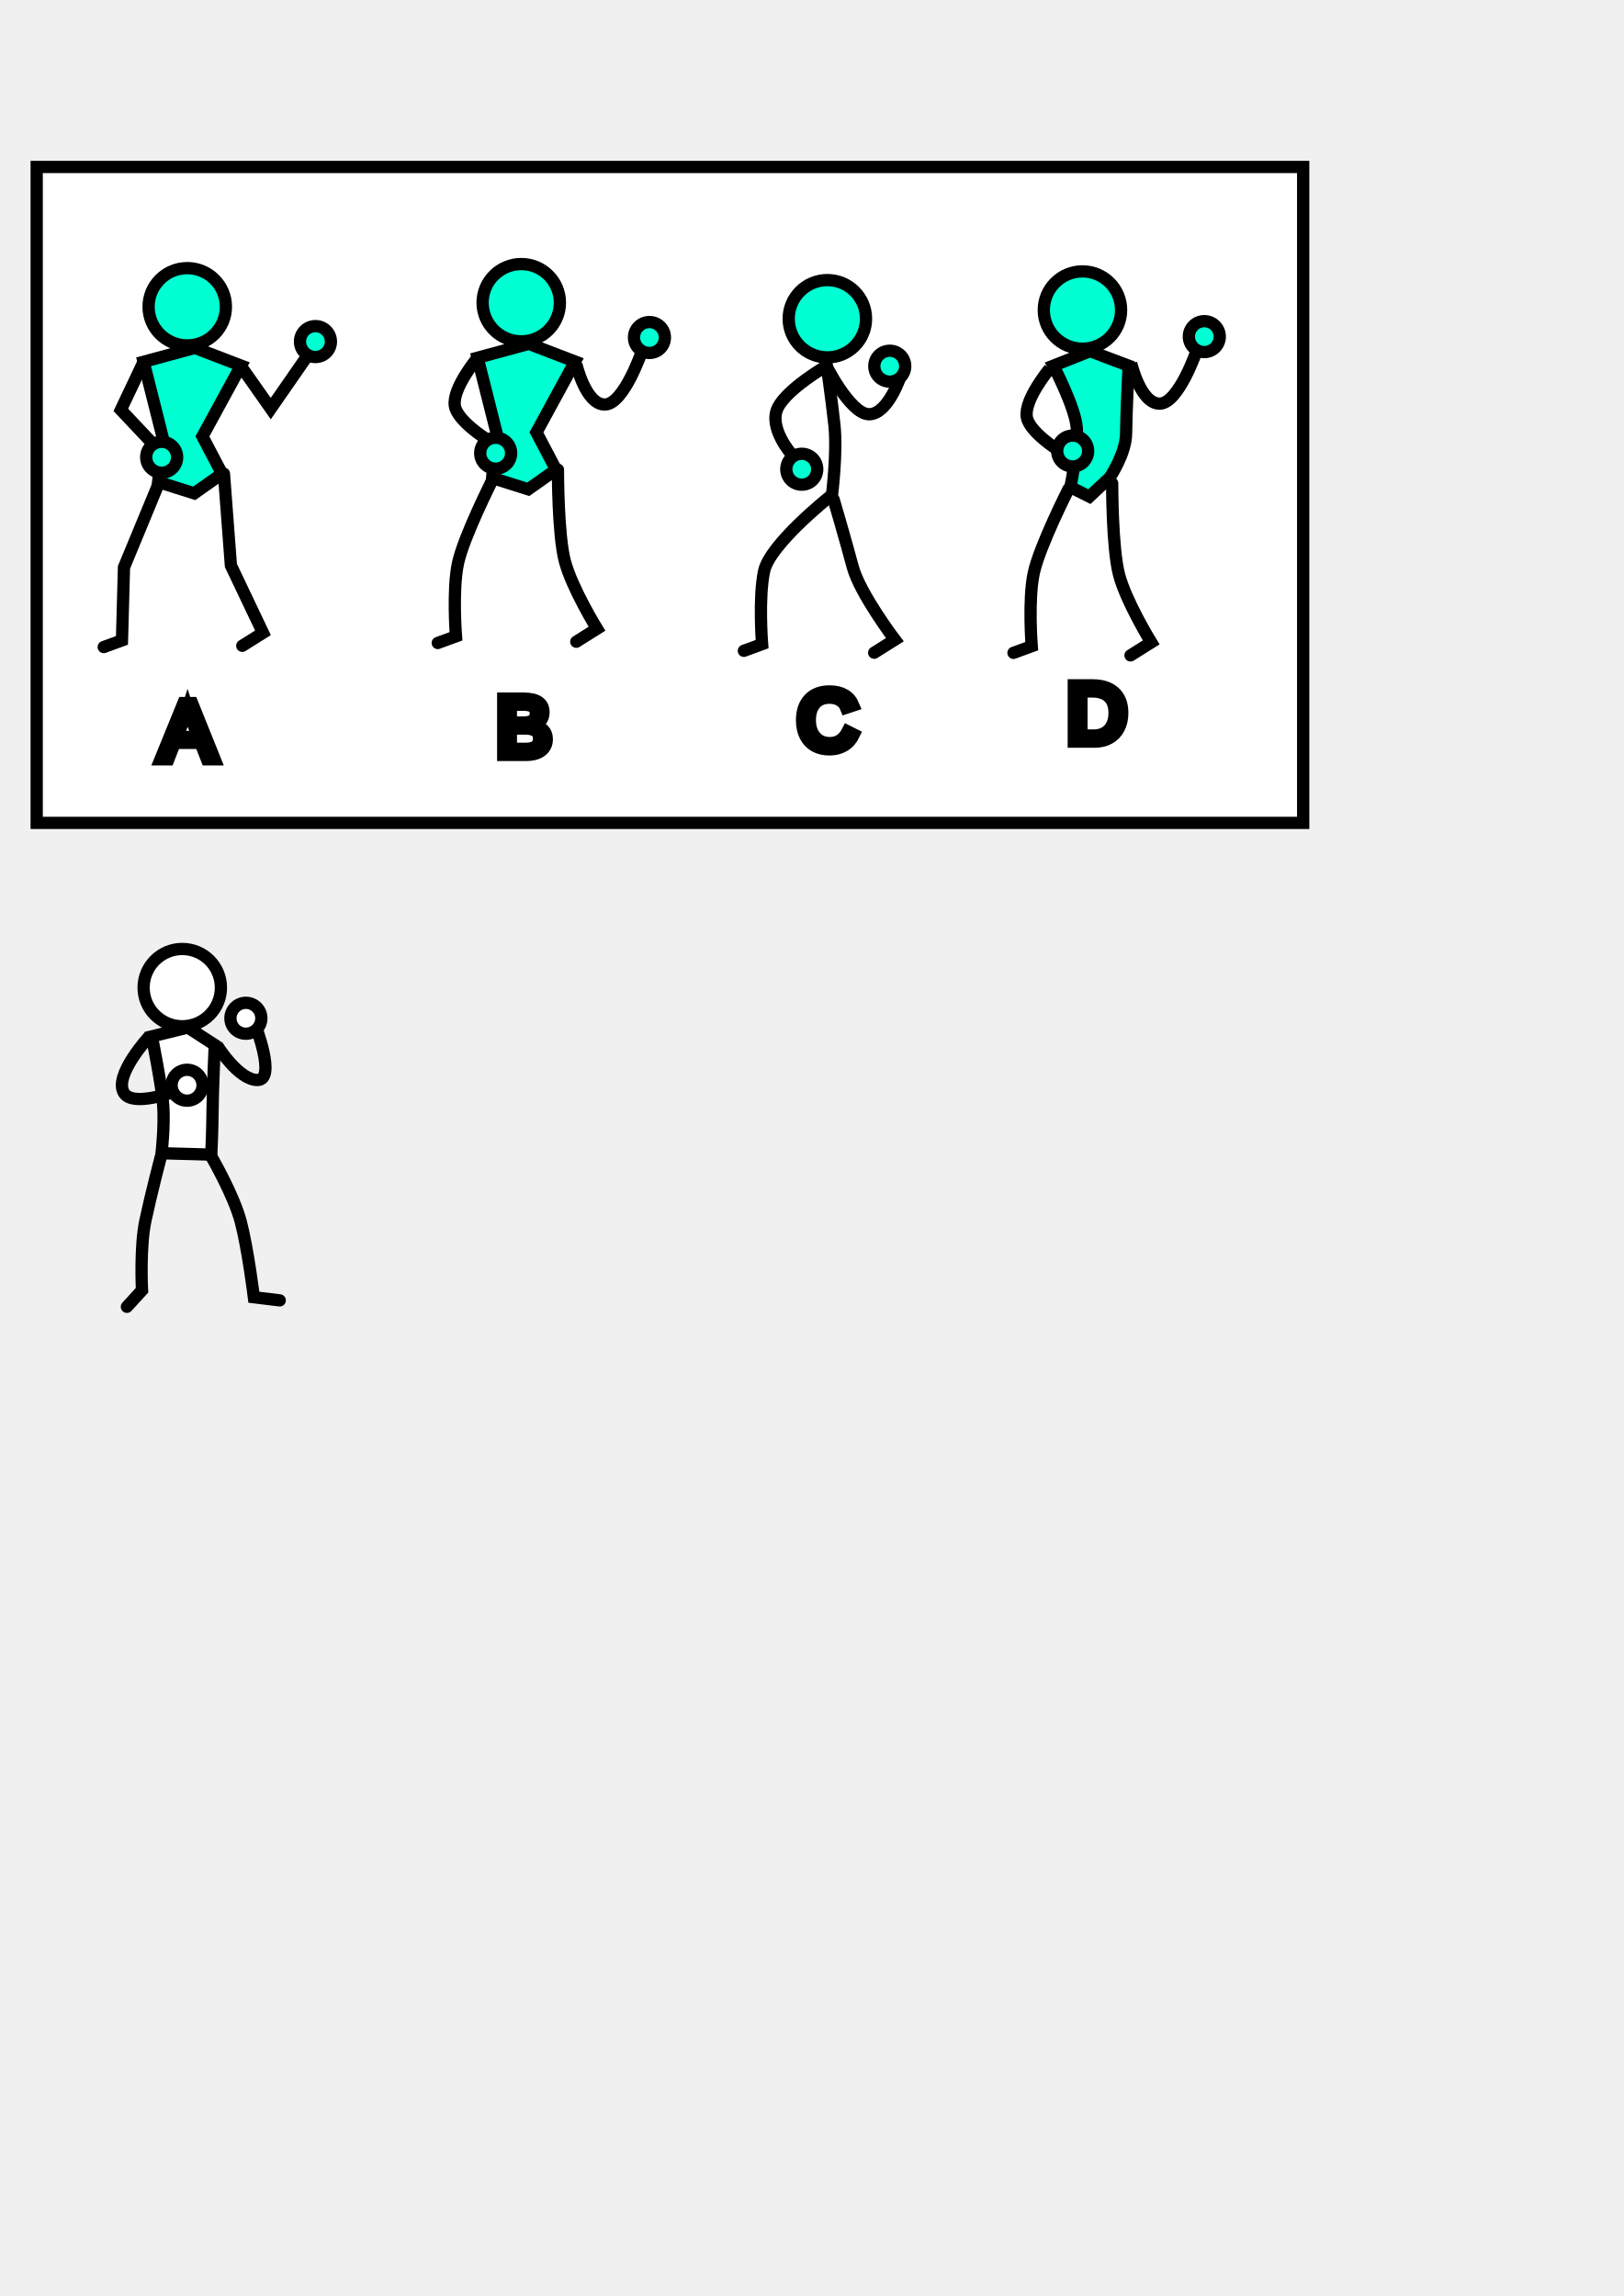
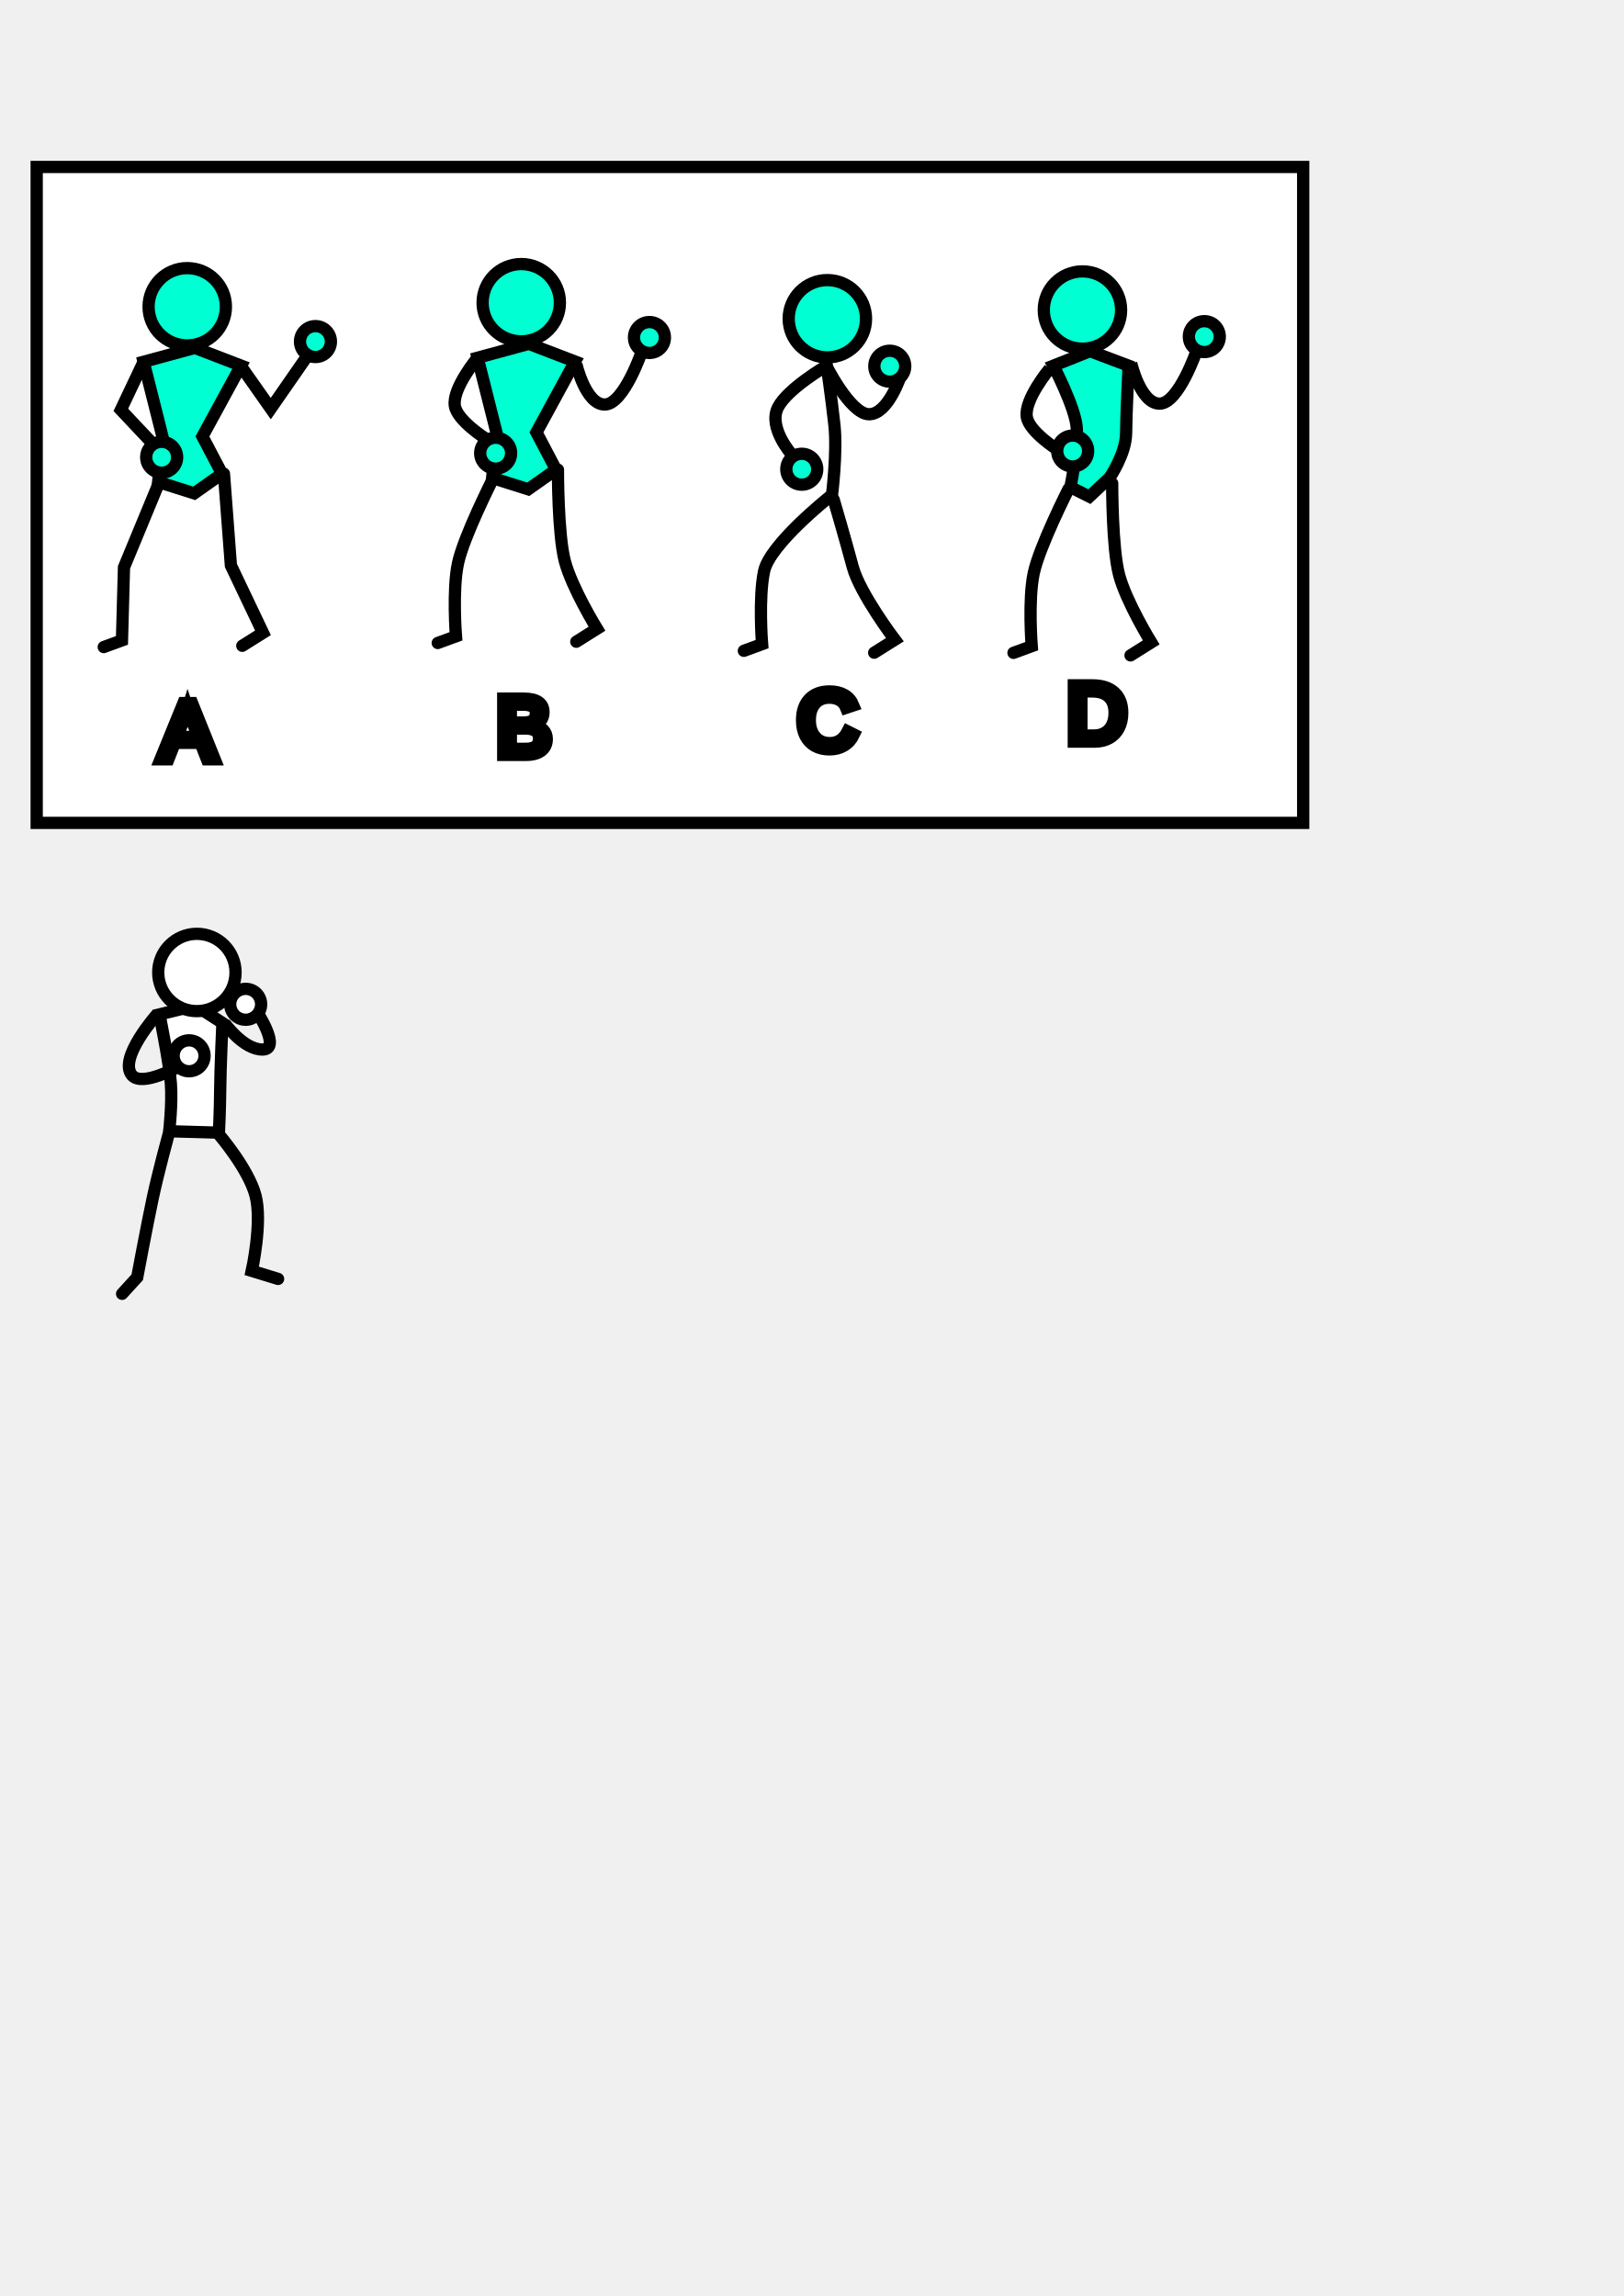
<svg xmlns="http://www.w3.org/2000/svg" width="210mm" height="297mm" viewBox="0 0 210 297" version="1.1" id="svg1">
  <defs id="defs1">
    <rect x="497.248" y="336.447" width="86.276" height="62.156" id="rect11" />
    <rect x="376.338" y="334.282" width="71.124" height="51.951" id="rect10" />
    <rect x="212.444" y="336.447" width="73.598" height="57.208" id="rect9" />
    <rect x="64.63" y="335.21" width="82.565" height="83.184" id="rect8" />
    <rect x="61.228" y="346.651" width="45.767" height="49.477" id="rect7" />
  </defs>
  <g id="layer10">
    <rect style="fill:#ffffff;fill-opacity:1;stroke:#000000;stroke-width:1.587;stroke-linecap:round;stroke-dasharray:none;stroke-opacity:1" id="rect12" width="163.8" height="84.845" x="4.745" y="21.6" />
-     <text xml:space="preserve" transform="matrix(0.2645833,0,0,0.2645833,-3.763636,0)" id="text7" style="font-style:normal;font-variant:normal;font-weight:normal;font-stretch:normal;font-size:40px;font-family:Arial;-inkscape-font-specification:Arial;text-align:center;writing-mode:lr-tb;direction:ltr;white-space:pre;shape-inside:url(#rect8);fill:none;fill-opacity:1;stroke:#000000;stroke-width:6;stroke-linecap:round;stroke-dasharray:none;stroke-opacity:1">
+     <text xml:space="preserve" transform="matrix(0.2645833,0,0,0.2645833,-3.763636,0)" id="text7" style="font-style:normal;font-variant:normal;font-weight:normal;font-stretch:normal;font-size:40px;font-family:Arial;-inkscape-font-specification:Arial;text-align:center;writing-mode:lr-tb;direction:ltr;white-space:pre;shape-inside:url(#rect8);display:inline;fill:none;fill-opacity:1;stroke:#000000;stroke-width:6;stroke-linecap:round;stroke-dasharray:none;stroke-opacity:1">
      <tspan x="92.573" y="371.239" id="tspan5">A</tspan>
    </text>
-     <text xml:space="preserve" transform="matrix(0.2645833,0,0,0.2645833,1.8,-0.9)" id="text8" style="font-style:normal;font-variant:normal;font-weight:normal;font-stretch:normal;font-size:40px;font-family:Arial;-inkscape-font-specification:Arial;text-align:center;writing-mode:lr-tb;direction:ltr;white-space:pre;shape-inside:url(#rect9);fill:none;fill-opacity:1;stroke:#000000;stroke-width:6;stroke-linecap:round;stroke-dasharray:none;stroke-opacity:1">
+     <text xml:space="preserve" transform="matrix(0.2645833,0,0,0.2645833,1.8,-0.9)" id="text8" style="font-style:normal;font-variant:normal;font-weight:normal;font-stretch:normal;font-size:40px;font-family:Arial;-inkscape-font-specification:Arial;text-align:center;writing-mode:lr-tb;direction:ltr;white-space:pre;shape-inside:url(#rect9);display:inline;fill:none;fill-opacity:1;stroke:#000000;stroke-width:6;stroke-linecap:round;stroke-dasharray:none;stroke-opacity:1">
      <tspan x="235.902" y="372.477" id="tspan6">B</tspan>
    </text>
-     <text xml:space="preserve" transform="matrix(0.2645833,0,0,0.2645833,-1.963636,-1.145455)" id="text9" style="font-style:normal;font-variant:normal;font-weight:normal;font-stretch:normal;font-size:40px;font-family:Arial;-inkscape-font-specification:Arial;text-align:center;writing-mode:lr-tb;direction:ltr;white-space:pre;shape-inside:url(#rect10);fill:none;fill-opacity:1;stroke:#000000;stroke-width:6;stroke-linecap:round;stroke-dasharray:none;stroke-opacity:1">
+     <text xml:space="preserve" transform="matrix(0.2645833,0,0,0.2645833,-1.963636,-1.145455)" id="text9" style="font-style:normal;font-variant:normal;font-weight:normal;font-stretch:normal;font-size:40px;font-family:Arial;-inkscape-font-specification:Arial;text-align:center;writing-mode:lr-tb;direction:ltr;white-space:pre;shape-inside:url(#rect10);display:inline;fill:none;fill-opacity:1;stroke:#000000;stroke-width:6;stroke-linecap:round;stroke-dasharray:none;stroke-opacity:1">
      <tspan x="397.456" y="370.311" id="tspan7">C</tspan>
    </text>
-     <text xml:space="preserve" transform="matrix(0.2645833,0,0,0.2645833,-1.145455,-2.618182)" id="text10" style="font-style:normal;font-variant:normal;font-weight:normal;font-stretch:normal;font-size:40px;font-family:Arial;-inkscape-font-specification:Arial;text-align:center;writing-mode:lr-tb;direction:ltr;white-space:pre;shape-inside:url(#rect11);fill:none;fill-opacity:1;stroke:#000000;stroke-width:6;stroke-linecap:round;stroke-dasharray:none;stroke-opacity:1">
+     <text xml:space="preserve" transform="matrix(0.2645833,0,0,0.2645833,-1.145455,-2.618182)" id="text10" style="font-style:normal;font-variant:normal;font-weight:normal;font-stretch:normal;font-size:40px;font-family:Arial;-inkscape-font-specification:Arial;text-align:center;writing-mode:lr-tb;direction:ltr;white-space:pre;shape-inside:url(#rect11);display:inline;fill:none;fill-opacity:1;stroke:#000000;stroke-width:6;stroke-linecap:round;stroke-dasharray:none;stroke-opacity:1">
      <tspan x="525.943" y="372.477" id="tspan8">D</tspan>
    </text>
  </g>
  <g id="layer3">
    <g id="layer7">
      <path style="fill:none;fill-opacity:0;stroke:#000000;stroke-width:1.587;stroke-linecap:round;stroke-dasharray:none;stroke-opacity:1" d="m 28.964,61.282 0.9,11.864 4.146,8.711 -2.673,1.68" id="path6" />
    </g>
    <g id="layer6">
      <path style="fill:none;fill-opacity:0;stroke:#000000;stroke-width:1.587;stroke-linecap:round;stroke-dasharray:none;stroke-opacity:1" d="m 20.536,62.509 -4.5,10.882 -0.261,9.444 -2.357,0.865" id="path5" />
    </g>
    <g id="layer2">
      <path style="fill:#00ffd2;fill-opacity:1;stroke:#000000;stroke-width:1.587;stroke-dasharray:none;stroke-opacity:1" d="m 25.2,45 5.973,2.291 -4.991,9.164 2.536,4.827 -3.6,2.536 -4.664,-1.473 0.573,-5.809 -2.455,-9.736 z" id="path2" />
    </g>
    <g id="layer1">
      <circle style="fill:#00ffd2;fill-opacity:1;stroke:#000000;stroke-width:1.587;stroke-opacity:1;stroke-dasharray:none" id="path1" cx="24.218" cy="39.682" r="5" />
    </g>
    <g id="layer1-8-5" transform="translate(21.48182,46.95814)">
      <circle style="fill:#00ffd2;fill-opacity:1;stroke:#000000;stroke-width:1.587;stroke-dasharray:none;stroke-opacity:1" id="path1-8-1" cx="-0.573" cy="12.191" r="2" />
    </g>
    <g id="layer4">
      <path style="fill:none;fill-opacity:0;stroke:#000000;stroke-width:1.587;stroke-dasharray:none;stroke-opacity:1" d="m 18.573,46.8 -2.945,6.218 4.009,4.255" id="path3" />
    </g>
    <g id="layer1-8" transform="translate(41.3714,31.99318)" style="fill:#00ffd2;fill-opacity:0">
      <circle style="fill:#00ffd2;fill-opacity:1;stroke:#000000;stroke-width:1.587;stroke-dasharray:none;stroke-opacity:1" id="path1-8" cx="-0.573" cy="12.191" r="2" />
    </g>
    <g id="layer5">
      <path style="fill:none;fill-opacity:0;stroke:#000000;stroke-width:1.587;stroke-dasharray:none;stroke-opacity:1" d="m 31.336,47.618 3.682,5.236 4.827,-6.955" id="path4" />
    </g>
  </g>
  <g id="layer3-5" transform="translate(43.19773,-0.5263289)">
    <g id="layer7-2">
      <path style="fill:none;fill-opacity:0;stroke:#000000;stroke-width:1.587;stroke-linecap:round;stroke-dasharray:none;stroke-opacity:1" d="m 28.964,61.282 c 0,0 -0.023,8.393 0.9,11.864 0.923,3.47 4.146,8.711 4.146,8.711 l -2.673,1.68" id="path6-7" />
    </g>
    <g id="layer6-6">
      <path style="fill:none;fill-opacity:0;stroke:#000000;stroke-width:1.587;stroke-linecap:round;stroke-dasharray:none;stroke-opacity:1" d="m 20.536,62.509 c 0,0 -3.763,7.422 -4.5,10.882 -0.737,3.46 -0.261,9.444 -0.261,9.444 l -2.357,0.865" id="path5-1" />
    </g>
    <g id="layer2-4">
      <path style="fill:#00ffd2;fill-opacity:1;stroke:#000000;stroke-width:1.587;stroke-dasharray:none;stroke-opacity:1" d="m 25.2,45 5.973,2.291 -4.991,9.164 2.536,4.827 -3.6,2.536 -4.664,-1.473 0.573,-5.809 -2.455,-9.736 z" id="path2-2" />
    </g>
    <g id="layer1-3">
      <circle style="fill:#00ffd2;fill-opacity:1;stroke:#000000;stroke-width:1.587;stroke-dasharray:none;stroke-opacity:1" id="path1-2" cx="24.218" cy="39.682" r="5" />
    </g>
    <g id="layer1-8-5-2" transform="translate(21.48182,46.95814)">
      <circle style="fill:#00ffd2;fill-opacity:1;stroke:#000000;stroke-width:1.587;stroke-dasharray:none;stroke-opacity:1" id="path1-8-1-1" cx="-0.573" cy="12.191" r="2" />
    </g>
    <g id="layer4-6">
      <path style="fill:none;fill-opacity:0;stroke:#000000;stroke-width:1.587;stroke-dasharray:none;stroke-opacity:1" d="m 18.573,46.8 c 0,0 -3.303,3.953 -2.945,6.218 0.304,1.925 4.009,4.255 4.009,4.255" id="path3-8" />
    </g>
    <g id="layer1-8-57" transform="translate(41.3714,31.99318)" style="fill:#00ffd2;fill-opacity:0">
      <circle style="fill:#00ffd2;fill-opacity:1;stroke:#000000;stroke-width:1.587;stroke-dasharray:none;stroke-opacity:1" id="path1-8-6" cx="-0.573" cy="12.191" r="2" />
    </g>
    <g id="layer5-1">
      <path style="fill:none;fill-opacity:0;stroke:#000000;stroke-width:1.587;stroke-dasharray:none;stroke-opacity:1" d="m 31.336,47.618 c 0,0 1.204,5.244 3.682,5.236 2.478,-0.007 4.827,-6.955 4.827,-6.955" id="path4-8" />
    </g>
  </g>
  <g id="layer3-5-9" transform="translate(82.78807,1.548483)">
    <g id="layer7-2-5">
      <path style="fill:none;fill-opacity:0;stroke:#000000;stroke-width:1.587;stroke-linecap:round;stroke-dasharray:none;stroke-opacity:1" d="m 25.036,63.082 c 0,0 1.532,5.202 2.455,8.673 0.923,3.47 5.455,9.448 5.455,9.448 l -2.673,1.68" id="path6-7-4" />
    </g>
    <g id="layer6-6-3">
      <path style="fill:none;fill-opacity:0;stroke:#000000;stroke-width:1.587;stroke-linecap:round;stroke-dasharray:none;stroke-opacity:1" d="m 24.464,62.755 c 0,0 -7.69,6.113 -8.427,9.573 -0.737,3.46 -0.261,9.444 -0.261,9.444 l -2.357,0.865" id="path5-1-1" />
    </g>
    <g id="layer2-4-2" />
    <g id="layer1-3-3">
      <circle style="fill:#00ffd2;fill-opacity:1;stroke:#000000;stroke-width:1.587;stroke-dasharray:none;stroke-opacity:1" id="path1-2-4" cx="24.218" cy="39.682" r="5" />
    </g>
    <g id="layer1-8-5-2-1" transform="translate(21.48182,46.95814)">
      <circle style="fill:#00ffd2;fill-opacity:1;stroke:#000000;stroke-width:1.587;stroke-dasharray:none;stroke-opacity:1" id="path1-8-1-1-1" cx="-0.573" cy="12.191" r="2" />
    </g>
    <g id="layer4-6-3">
      <path style="fill:none;fill-opacity:0;stroke:#000000;stroke-width:1.587;stroke-dasharray:none;stroke-opacity:1" d="m 24.055,45.818 c 0,0 -4.972,2.892 -6.218,5.318 -1.344,2.616 1.8,6.136 1.8,6.136" id="path3-8-8" />
    </g>
    <g id="layer1-8-57-7" transform="translate(41.3714,31.99318)" style="fill:#00ffd2;fill-opacity:0">
      <circle style="fill:#00ffd2;fill-opacity:1;stroke:#000000;stroke-width:1.587;stroke-dasharray:none;stroke-opacity:1" id="path1-8-6-4" cx="-9.082" cy="13.827" r="2" />
    </g>
    <g id="layer5-1-2">
      <path style="fill:none;fill-opacity:0;stroke:#000000;stroke-width:1.587;stroke-dasharray:none;stroke-opacity:1" d="m 23.891,45.409 c 0,0 3.249,6.635 5.727,6.627 2.478,-0.007 4.091,-4.991 4.091,-4.991" id="path4-8-7" />
    </g>
    <path style="fill:none;fill-opacity:1;stroke:#000000;stroke-width:1.587;stroke-linecap:round;stroke-dasharray:none;stroke-opacity:1" d="m 24.066,45.252 c 0,0 0.679,4.625 1.064,8.182 0.385,3.556 -0.327,9.164 -0.327,9.164" id="path7" />
  </g>
  <g id="layer3-5-1" transform="translate(115.7788,0.4225357)">
    <g id="layer7-2-3">
      <path style="fill:none;fill-opacity:0;stroke:#000000;stroke-width:1.587;stroke-linecap:round;stroke-dasharray:none;stroke-opacity:1" d="m 28.064,62.1 c 0,0 -0.023,8.393 0.9,11.864 0.923,3.47 4.146,8.711 4.146,8.711 l -2.673,1.68" id="path6-7-8" />
    </g>
    <g id="layer6-6-9">
      <path style="fill:none;fill-opacity:0;stroke:#000000;stroke-width:1.587;stroke-linecap:round;stroke-dasharray:none;stroke-opacity:1" d="m 22.418,62.836 c 0,0 -3.763,7.422 -4.5,10.882 -0.737,3.46 -0.261,9.444 -0.261,9.444 l -2.357,0.865" id="path5-1-3" />
    </g>
    <g id="layer2-4-4">
      <path style="fill:#00ffd2;fill-opacity:1;stroke:#000000;stroke-width:1.587;stroke-dasharray:none;stroke-opacity:1" d="m 25.2,45 4.991,1.882 c 0,0 -0.307,6.107 -0.327,8.755 -0.02,2.648 -2.127,5.727 -2.127,5.727 l -2.618,2.455 -2.455,-1.227 c 0,0 1.015,-5.052 0.818,-7.691 -0.197,-2.639 -3.027,-8.018 -3.027,-8.018 z" id="path2-2-4" />
    </g>
    <g id="layer1-3-6">
      <circle style="fill:#00ffd2;fill-opacity:1;stroke:#000000;stroke-width:1.587;stroke-dasharray:none;stroke-opacity:1" id="path1-2-0" cx="24.218" cy="39.682" r="5" />
    </g>
    <g id="layer1-8-5-2-6" transform="translate(21.48182,46.95814)">
      <circle style="fill:#00ffd2;fill-opacity:1;stroke:#000000;stroke-width:1.587;stroke-dasharray:none;stroke-opacity:1" id="path1-8-1-1-6" cx="1.473" cy="10.964" r="2" />
    </g>
    <g id="layer4-6-1">
      <path style="fill:none;fill-opacity:0;stroke:#000000;stroke-width:1.587;stroke-dasharray:none;stroke-opacity:1" d="m 19.964,47.291 c 0,0 -3.303,3.953 -2.945,6.218 0.304,1.925 4.009,4.255 4.009,4.255" id="path3-8-84" />
    </g>
    <g id="layer1-8-57-9" transform="translate(41.3714,31.99318)" style="fill:#00ffd2;fill-opacity:0">
      <circle style="fill:#00ffd2;fill-opacity:1;stroke:#000000;stroke-width:1.587;stroke-dasharray:none;stroke-opacity:1" id="path1-8-6-6" cx="-1.391" cy="11.127" r="2" />
    </g>
    <g id="layer5-1-3">
      <path style="fill:none;fill-opacity:0;stroke:#000000;stroke-width:1.587;stroke-dasharray:none;stroke-opacity:1" d="m 30.518,46.555 c 0,0 1.204,5.244 3.682,5.236 2.478,-0.007 4.827,-6.955 4.827,-6.955" id="path4-8-78" />
    </g>
    <g id="layer8" />
    <g id="layer9" />
  </g>
-   <g id="layer11">
+   <g id="layer11" style="display:none">
    <g id="layer3-5-1-8-4" transform="translate(-0.7374518,86.1122)" style="display:inline">
      <rect style="display:none;fill:#00ffd2;fill-opacity:1;stroke:none;stroke-width:1.587;stroke-linecap:round" id="rect1-98-6" width="22.3" height="50.107" x="14.809" y="119.864" transform="translate(0.7371906,-86.11193)" />
      <g id="layer7-2-3-8-0">
-         <path style="fill:none;fill-opacity:0;stroke:#000000;stroke-width:1.587;stroke-linecap:round;stroke-dasharray:none;stroke-opacity:1" d="m 28.074,63.497 c 0,0 2.87,4.922 3.793,8.392 0.923,3.47 1.706,9.802 1.706,9.802 l 3.343,0.407" id="path6-7-8-2-7" />
+         <path style="fill:none;fill-opacity:0;stroke:#000000;stroke-width:1.587;stroke-linecap:round;stroke-dasharray:none;stroke-opacity:1" d="m 28.074,63.497 c 0,0 3.68,4.517 4.603,7.987 0.923,3.47 0.896,10.207 0.896,10.207 l 3.343,0.407" id="path6-7-8-2-7" />
      </g>
      <g id="layer6-6-9-4-1">
-         <path style="fill:none;fill-opacity:0;stroke:#000000;stroke-width:1.587;stroke-linecap:round;stroke-dasharray:none;stroke-opacity:1" d="m 21.502,63.655 c 0,0 -1.217,4.645 -1.954,8.105 -0.737,3.46 -0.445,9.031 -0.445,9.031 l -1.952,2.138" id="path5-1-3-5-7" />
+         <path style="fill:none;fill-opacity:0;stroke:#000000;stroke-width:1.587;stroke-linecap:round;stroke-dasharray:none;stroke-opacity:1" d="m 21.502,63.655 c 0,0 -1.333,4.067 -2.07,7.526 -0.737,3.46 -0.503,11.172 -0.503,11.172 l -1.778,0.575" id="path5-1-3-5-7" />
      </g>
      <g id="layer2-4-4-5-7">
        <path style="fill:#ffffff;fill-opacity:1;stroke:#000000;stroke-width:1.587;stroke-dasharray:none;stroke-opacity:1" d="m 25.036,46.802 3.477,2.25 c 0,0 -0.267,5.902 -0.286,8.55 -0.02,2.648 -0.164,5.645 -0.164,5.645 l -6.431,-0.185 c 0,0 0.41,-3.558 0.213,-6.197 -0.197,-2.639 -1.473,-8.918 -1.473,-8.918 z" id="path2-2-4-1-7" />
      </g>
      <g id="layer1-3-6-7-7" transform="translate(-0.08181818,0.5727273)">
        <circle style="fill:#ffffff;fill-opacity:1;stroke:#000000;stroke-width:1.587;stroke-dasharray:none;stroke-opacity:1" id="path1-2-0-1-3" cx="24.392" cy="41.07" r="5" />
      </g>
      <g id="layer1-8-5-2-6-1-3" transform="translate(21.48182,46.95814)">
        <circle style="fill:#ffffff;fill-opacity:1;stroke:#000000;stroke-width:1.587;stroke-dasharray:none;stroke-opacity:1" id="path1-8-1-1-6-5-5" cx="3.45" cy="7.31" r="2" />
      </g>
      <g id="layer4-6-1-2-9">
        <path style="fill:none;fill-opacity:0;stroke:#000000;stroke-width:1.587;stroke-dasharray:none;stroke-opacity:1" d="m 20.048,47.949 c 0,0 -4.746,5.136 -3.249,7.361 1.198,1.78 6.435,-0.192 6.435,-0.192" id="path3-8-84-7-9" />
      </g>
      <g id="layer1-8-57-9-6-81" transform="translate(41.3714,31.99318)" style="fill:#00ffd2;fill-opacity:0">
        <circle style="fill:#ffffff;fill-opacity:1;stroke:#000000;stroke-width:1.587;stroke-dasharray:none;stroke-opacity:1" id="path1-8-6-6-1-8" cx="-8.833" cy="13.613" r="2" />
      </g>
      <g id="layer5-1-3-4-2">
        <path style="fill:none;fill-opacity:0;stroke:#000000;stroke-width:1.587;stroke-dasharray:none;stroke-opacity:1" d="m 28.778,49.069 c 0,0 2.78,4.531 5.258,4.524 2.478,-0.007 -0.286,-7.118 -0.286,-7.118" id="path4-8-78-2-66" />
      </g>
    </g>
    <g id="layer3-5-1-8" transform="translate(-0.7371906,86.11193)" style="display:none">
      <rect style="display:none;fill:#00ffd2;fill-opacity:1;stroke:none;stroke-width:1.587;stroke-linecap:round" id="rect1-98" width="22.3" height="50.107" x="14.809" y="119.864" transform="translate(0.7371906,-86.11193)" />
      <g id="layer7-2-3-8">
-         <path style="fill:none;fill-opacity:0;stroke:#000000;stroke-width:1.587;stroke-linecap:round;stroke-dasharray:none;stroke-opacity:1" d="m 28.074,62.513 c 0,0 2.87,4.922 3.793,8.392 0.923,3.47 1.706,10.786 1.706,10.786 l 3.343,0.407" id="path6-7-8-2" />
+         <path style="fill:none;fill-opacity:0;stroke:#000000;stroke-width:1.587;stroke-linecap:round;stroke-dasharray:none;stroke-opacity:1" d="m 28.074,62.513 c 0,0 3.39,5.154 4.313,8.624 0.923,3.47 1.186,10.554 1.186,10.554 l 3.343,0.407" id="path6-7-8-2" />
      </g>
      <g id="layer6-6-9-4">
-         <path style="fill:none;fill-opacity:0;stroke:#000000;stroke-width:1.587;stroke-linecap:round;stroke-dasharray:none;stroke-opacity:1" d="m 21.502,62.671 c 0,0 -1.217,4.645 -1.954,8.105 -0.737,3.46 -0.445,10.015 -0.445,10.015 l -1.952,2.138" id="path5-1-3-5" />
+         <path style="fill:none;fill-opacity:0;stroke:#000000;stroke-width:1.587;stroke-linecap:round;stroke-dasharray:none;stroke-opacity:1" d="m 21.502,62.671 c 0,0 -1.102,4.067 -1.839,7.526 -0.737,3.46 -0.503,11.519 -0.503,11.519 l -2.01,1.212" id="path5-1-3-5" />
      </g>
      <g id="layer2-4-4-5">
        <path style="fill:#ffffff;fill-opacity:1;stroke:#000000;stroke-width:1.587;stroke-dasharray:none;stroke-opacity:1" d="m 25.036,45.818 3.477,2.25 c 0,0 -0.267,5.902 -0.286,8.55 -0.02,2.648 -0.164,5.645 -0.164,5.645 l -6.431,-0.185 c 0,0 0.41,-3.558 0.213,-6.197 -0.197,-2.639 -1.473,-8.918 -1.473,-8.918 z" id="path2-2-4-1" />
      </g>
      <g id="layer1-3-6-7" transform="translate(-0.08181818,0.5727273)">
        <circle style="fill:#ffffff;fill-opacity:1;stroke:#000000;stroke-width:1.587;stroke-dasharray:none;stroke-opacity:1" id="path1-2-0-1" cx="24.218" cy="40.029" r="5" />
      </g>
      <g id="layer1-8-5-2-6-1" transform="translate(21.48182,46.95814)">
        <circle style="fill:#ffffff;fill-opacity:1;stroke:#000000;stroke-width:1.587;stroke-dasharray:none;stroke-opacity:1" id="path1-8-1-1-6-5" cx="3.335" cy="4.591" r="2" />
      </g>
      <g id="layer4-6-1-2">
        <path style="fill:none;fill-opacity:0;stroke:#000000;stroke-width:1.587;stroke-dasharray:none;stroke-opacity:1" d="m 20.048,46.966 c 0,0 -4.901,5.248 -3.249,7.361 1.341,1.715 6.435,-1.117 6.435,-1.117" id="path3-8-84-7" />
      </g>
      <g id="layer1-8-57-9-6" transform="translate(41.3714,31.99318)" style="fill:#00ffd2;fill-opacity:0">
        <circle style="fill:#ffffff;fill-opacity:1;stroke:#000000;stroke-width:1.587;stroke-dasharray:none;stroke-opacity:1" id="path1-8-6-6-1" cx="-9.123" cy="12.341" r="2" />
      </g>
      <g id="layer5-1-3-4">
        <path style="fill:none;fill-opacity:0;stroke:#000000;stroke-width:1.587;stroke-dasharray:none;stroke-opacity:1" d="m 28.778,48.085 c 0,0 2.78,4.531 5.258,4.524 2.478,-0.007 -0.286,-7.118 -0.286,-7.118" id="path4-8-78-2" />
      </g>
    </g>
    <g id="layer3-5-1-8-6" transform="translate(-0.7371906,86.11193)" style="display:none">
      <rect style="display:none;fill:#00ffd2;fill-opacity:1;stroke:none;stroke-width:1.587;stroke-linecap:round" id="rect1" width="22.3" height="50.107" x="14.809" y="119.864" transform="translate(0.7371906,-86.11193)" />
      <g id="layer7-2-3-8-1">
        <path style="fill:none;fill-opacity:0;stroke:#000000;stroke-width:1.587;stroke-linecap:round;stroke-dasharray:none;stroke-opacity:1" d="m 28.237,61.695 c 0,0 2.87,4.922 3.793,8.392 0.923,3.47 1.543,11.604 1.543,11.604 l 3.343,0.407" id="path6-7-8-2-3" />
      </g>
      <g id="layer6-6-9-4-8">
        <path style="fill:none;fill-opacity:0;stroke:#000000;stroke-width:1.587;stroke-linecap:round;stroke-dasharray:none;stroke-opacity:1" d="m 21.666,61.853 c 0,0 -1.217,4.645 -1.954,8.105 -0.737,3.46 -0.608,10.833 -0.608,10.833 l -1.952,2.138" id="path5-1-3-5-9" />
      </g>
      <g id="layer2-4-4-5-3">
        <path style="fill:#ffffff;fill-opacity:1;stroke:#000000;stroke-width:1.587;stroke-dasharray:none;stroke-opacity:1" d="m 25.2,45 3.477,2.25 c 0,0 -0.267,5.902 -0.286,8.55 -0.02,2.648 -0.164,5.645 -0.164,5.645 l -6.431,-0.185 c 0,0 0.41,-3.558 0.213,-6.197 C 21.813,52.425 20.536,46.145 20.536,46.145 Z" id="path2-2-4-1-4" />
      </g>
      <g id="layer1-3-6-7-4">
        <circle style="fill:#ffffff;fill-opacity:1;stroke:#000000;stroke-width:1.587;stroke-dasharray:none;stroke-opacity:1" id="path1-2-0-1-6" cx="24.218" cy="39.682" r="5" />
      </g>
      <g id="layer1-8-5-2-6-1-0" transform="translate(21.48182,46.95814)">
        <circle style="fill:#ffffff;fill-opacity:1;stroke:#000000;stroke-width:1.587;stroke-dasharray:none;stroke-opacity:1" id="path1-8-1-1-6-5-6" cx="3.58" cy="3.446" r="2" />
      </g>
      <g id="layer4-6-1-2-6">
        <path style="fill:none;fill-opacity:0;stroke:#000000;stroke-width:1.587;stroke-dasharray:none;stroke-opacity:1" d="m 20.212,46.148 c 0,0 -5.197,5.796 -3.249,7.852 1.564,1.651 6.435,-2.263 6.435,-2.263" id="path3-8-84-7-1" />
      </g>
      <g id="layer1-8-57-9-6-8" transform="translate(41.3714,31.99318)" style="fill:#00ffd2;fill-opacity:0">
        <circle style="fill:#ffffff;fill-opacity:1;stroke:#000000;stroke-width:1.587;stroke-dasharray:none;stroke-opacity:1" id="path1-8-6-6-1-4" cx="-8.877" cy="11.864" r="2" />
      </g>
      <g id="layer5-1-3-4-9">
        <path style="fill:none;fill-opacity:0;stroke:#000000;stroke-width:1.587;stroke-dasharray:none;stroke-opacity:1" d="m 28.942,47.267 c 0,0 2.78,4.531 5.258,4.524 2.478,-0.007 -0.286,-7.118 -0.286,-7.118" id="path4-8-78-2-6" />
      </g>
    </g>
  </g>
+   <g id="layer12" style="display:inline">
+     <g id="layer3-5-1-8-6-2-4-7-0" transform="translate(-0.894538,84.49201)" style="display:none">
+       <rect style="display:none;fill:#00ffd2;fill-opacity:1;stroke:none;stroke-width:1.587;stroke-linecap:round" id="rect1-5-1-4-7" width="22.3" height="50.107" x="14.809" y="119.864" transform="translate(0.7371906,-86.11193)" />
+       <g id="layer7-2-3-8-1-0-4-3-8">
+         <path style="fill:none;fill-opacity:0;stroke:#000000;stroke-width:1.587;stroke-linecap:round;stroke-dasharray:none;stroke-opacity:1" d="m 29.105,62.447 c 0,0 1.944,4.286 2.867,7.756 0.923,3.47 0.733,9.579 0.733,9.579 l 2.881,0.638" id="path6-7-8-2-3-9-3-8-1" />
+       </g>
+       <g id="layer6-6-9-4-8-4-9-0-5">
+         <path style="fill:none;fill-opacity:0;stroke:#000000;stroke-width:1.587;stroke-linecap:round;stroke-dasharray:none;stroke-opacity:1" d="m 22.592,62.2 c 0,0 -0.68,6.537 -1.781,9.435 -1.101,2.899 -2.923,7.824 -2.923,7.824 l 0.883,2.89" id="path5-1-3-5-9-7-8-8-8" />
+       </g>
+       <g id="layer2-4-4-5-3-8-8-8-6">
+         <path style="fill:#ffffff;fill-opacity:1;stroke:#000000;stroke-width:1.587;stroke-dasharray:none;stroke-opacity:1" d="m 26.068,45.752 3.477,2.25 c 0,0 -0.267,5.902 -0.286,8.55 -0.02,2.648 -0.164,5.645 -0.164,5.645 l -6.431,-0.185 c 0,0 0.41,-3.558 0.213,-6.197 -0.197,-2.639 -1.473,-8.918 -1.473,-8.918 z" id="path2-2-4-1-4-3-0-0-1" />
+       </g>
+       <g id="layer1-3-6-7-4-5-8-6-2">
+         <circle style="fill:#ffffff;fill-opacity:1;stroke:#000000;stroke-width:1.587;stroke-dasharray:none;stroke-opacity:1" id="path1-2-0-1-6-1-7-8-4" cx="26.359" cy="41.302" r="5" />
+       </g>
+       <g id="layer1-8-5-2-6-1-0-2-7-1-2" transform="translate(21.59753,48.46235)">
+         <circle style="fill:#ffffff;fill-opacity:1;stroke:#000000;stroke-width:1.587;stroke-dasharray:none;stroke-opacity:1" id="path1-8-1-1-6-5-6-0-8-9-5" cx="3.985" cy="5.355" r="2" />
+       </g>
+       <g id="layer4-6-1-2-6-1-3-8-8">
+         <path style="fill:none;fill-opacity:0;stroke:#000000;stroke-width:1.587;stroke-dasharray:none;stroke-opacity:1" d="m 21.08,46.9 c 0,0 -4.574,5.796 -2.902,8.141 1.189,1.668 6.146,-0.064 6.146,-0.064" id="path3-8-84-7-1-6-8-9-6" />
+       </g>
+       <g id="layer1-8-57-9-6-8-4-3-7-2" transform="translate(41.3714,31.99318)" style="fill:#00ffd2;fill-opacity:0">
+         <circle style="fill:#ffffff;fill-opacity:1;stroke:#000000;stroke-width:1.587;stroke-dasharray:none;stroke-opacity:1" id="path1-8-6-6-1-4-0-7-2-6" cx="-9.861" cy="13.31" r="2" />
+       </g>
+       <g id="layer5-1-3-4-9-6-1-2-5">
+         <path style="fill:none;fill-opacity:0;stroke:#000000;stroke-width:1.587;stroke-dasharray:none;stroke-opacity:1" d="m 29.81,48.019 c 0,0 1.276,3.374 3.754,3.367 2.478,-0.007 -0.691,-4.92 -0.691,-4.92" id="path4-8-78-2-6-1-0-8-3" />
+       </g>
+     </g>
+     <g id="layer3-5-1-8-6-2-4-7-0-6" transform="translate(-0.894538,84.49201)" style="display:none">
+       <rect style="display:none;fill:#00ffd2;fill-opacity:1;stroke:none;stroke-width:1.587;stroke-linecap:round" id="rect1-5-1-4-7-1" width="22.3" height="50.107" x="14.809" y="119.864" transform="translate(0.7371906,-86.11193)" />
+       <g id="layer7-2-3-8-1-0-4-3-8-8">
+         <path style="fill:none;fill-opacity:0;stroke:#000000;stroke-width:1.587;stroke-linecap:round;stroke-dasharray:none;stroke-opacity:1" d="m 29.105,62.447 c 0,0 1.944,4.286 2.867,7.756 0.923,3.47 0.906,9.232 0.906,9.232 l 2.591,1.795" id="path6-7-8-2-3-9-3-8-1-2" />
+       </g>
+       <g id="layer6-6-9-4-8-4-9-0-5-1">
+         <path style="fill:none;fill-opacity:0;stroke:#000000;stroke-width:1.587;stroke-linecap:round;stroke-dasharray:none;stroke-opacity:1" d="m 22.592,62.2 c 0,0 0.13,5.958 -0.971,8.857 -1.101,2.899 -3.154,5.857 -3.154,5.857 l 0.131,2.658" id="path5-1-3-5-9-7-8-8-8-1" />
+       </g>
+       <g id="layer2-4-4-5-3-8-8-8-6-9">
+         <path style="fill:#ffffff;fill-opacity:1;stroke:#000000;stroke-width:1.587;stroke-dasharray:none;stroke-opacity:1" d="m 26.068,45.752 3.477,2.25 c 0,0 -0.267,5.902 -0.286,8.55 -0.02,2.648 -0.164,5.645 -0.164,5.645 l -6.431,-0.185 c 0,0 0.41,-3.558 0.213,-6.197 -0.197,-2.639 -1.473,-8.918 -1.473,-8.918 z" id="path2-2-4-1-4-3-0-0-1-7" />
+       </g>
+       <g id="layer1-3-6-7-4-5-8-6-2-6">
+         <circle style="fill:#ffffff;fill-opacity:1;stroke:#000000;stroke-width:1.587;stroke-dasharray:none;stroke-opacity:1" id="path1-2-0-1-6-1-7-8-4-2" cx="26.359" cy="41.302" r="5" />
+       </g>
+       <g id="layer1-8-5-2-6-1-0-2-7-1-2-9" transform="translate(21.59753,48.46235)">
+         <circle style="fill:#ffffff;fill-opacity:1;stroke:#000000;stroke-width:1.587;stroke-dasharray:none;stroke-opacity:1" id="path1-8-1-1-6-5-6-0-8-9-5-5" cx="3.464" cy="6.165" r="2" />
+       </g>
+       <g id="layer4-6-1-2-6-1-3-8-8-2">
+         <path style="fill:none;fill-opacity:0;stroke:#000000;stroke-width:1.587;stroke-dasharray:none;stroke-opacity:1" d="m 21.08,46.9 c 0,0 -4.726,5.542 -3.307,8.083 1.032,1.847 6.261,1.035 6.261,1.035" id="path3-8-84-7-1-6-8-9-6-0" />
+       </g>
+       <g id="layer1-8-57-9-6-8-4-3-7-2-0" transform="translate(41.3714,31.99318)" style="fill:#00ffd2;fill-opacity:0">
+         <circle style="fill:#ffffff;fill-opacity:1;stroke:#000000;stroke-width:1.587;stroke-dasharray:none;stroke-opacity:1" id="path1-8-6-6-1-4-0-7-2-6-3" cx="-11.191" cy="13.136" r="2" />
+       </g>
+       <g id="layer5-1-3-4-9-6-1-2-5-9">
+         <path style="fill:none;fill-opacity:0;stroke:#000000;stroke-width:1.587;stroke-dasharray:none;stroke-opacity:1" d="m 29.81,48.019 c 0,0 0.64,3.895 3.118,3.888 2.478,-0.007 -0.981,-5.498 -0.981,-5.498" id="path4-8-78-2-6-1-0-8-3-1" />
+       </g>
+     </g>
+     <g id="layer3-5-1-8-6-2-4-7" transform="translate(-0.894518,84.49201)" style="display:none">
+       <rect style="display:none;fill:#00ffd2;fill-opacity:1;stroke:none;stroke-width:1.587;stroke-linecap:round" id="rect1-5-1-4" width="22.3" height="50.107" x="14.809" y="119.864" transform="translate(0.7371906,-86.11193)" />
+       <g id="layer7-2-3-8-1-0-4-3">
+         <path style="fill:none;fill-opacity:0;stroke:#000000;stroke-width:1.587;stroke-linecap:round;stroke-dasharray:none;stroke-opacity:1" d="m 29.105,62.447 c 0,0 2.349,3.476 3.272,6.946 0.923,3.47 0.386,9.521 0.386,9.521 l 2.36,1.622" id="path6-7-8-2-3-9-3-8" />
+       </g>
+       <g id="layer6-6-9-4-8-4-9-0">
+         <path style="fill:none;fill-opacity:0;stroke:#000000;stroke-width:1.587;stroke-linecap:round;stroke-dasharray:none;stroke-opacity:1" d="m 22.534,62.605 c 0,0 -2.184,6.537 -3.285,9.435 -1.101,2.899 -4.08,7.94 -4.08,7.94 l -2.762,1.038" id="path5-1-3-5-9-7-8-8" />
+       </g>
+       <g id="layer2-4-4-5-3-8-8-8">
+         <path style="fill:#ffffff;fill-opacity:1;stroke:#000000;stroke-width:1.587;stroke-dasharray:none;stroke-opacity:1" d="m 26.068,45.752 3.477,2.25 c 0,0 -0.267,5.902 -0.286,8.55 -0.02,2.648 -0.164,5.645 -0.164,5.645 l -6.431,-0.185 c 0,0 0.41,-3.558 0.213,-6.197 -0.197,-2.639 -1.473,-8.918 -1.473,-8.918 z" id="path2-2-4-1-4-3-0-0" />
+       </g>
+       <g id="layer1-3-6-7-4-5-8-6">
+         <circle style="fill:#ffffff;fill-opacity:1;stroke:#000000;stroke-width:1.587;stroke-dasharray:none;stroke-opacity:1" id="path1-2-0-1-6-1-7-8" cx="26.359" cy="41.302" r="5" />
+       </g>
+       <g id="layer1-8-5-2-6-1-0-2-7-1" transform="translate(21.30825,48.17308)">
+         <circle style="fill:#ffffff;fill-opacity:1;stroke:#000000;stroke-width:1.587;stroke-dasharray:none;stroke-opacity:1" id="path1-8-1-1-6-5-6-0-8-9" cx="3.464" cy="6.165" r="2" />
+       </g>
+       <g id="layer4-6-1-2-6-1-3-8">
+         <path style="fill:none;fill-opacity:0;stroke:#000000;stroke-width:1.587;stroke-dasharray:none;stroke-opacity:1" d="m 21.08,46.9 c 0,0 -5.041,5.283 -3.654,7.794 0.979,1.773 6.03,0.746 6.03,0.746" id="path3-8-84-7-1-6-8-9" />
+       </g>
+       <g id="layer1-8-57-9-6-8-4-3-7" transform="translate(41.3714,31.99318)" style="fill:#00ffd2;fill-opacity:0">
+         <circle style="fill:#ffffff;fill-opacity:1;stroke:#000000;stroke-width:1.587;stroke-dasharray:none;stroke-opacity:1" id="path1-8-6-6-1-4-0-7-2" cx="-11.596" cy="13.31" r="2" />
+       </g>
+       <g id="layer5-1-3-4-9-6-1-2">
+         <path style="fill:none;fill-opacity:0;stroke:#000000;stroke-width:1.587;stroke-dasharray:none;stroke-opacity:1" d="m 29.81,48.019 c 0,0 0.004,3.548 2.481,3.54 2.478,-0.007 -0.749,-5.267 -0.749,-5.267" id="path4-8-78-2-6-1-0-8" />
+       </g>
+     </g>
+     <g id="layer3-5-1-8-6-2-4" transform="translate(-0.894749,84.49201)" style="display:none">
+       <rect style="display:none;fill:#00ffd2;fill-opacity:1;stroke:none;stroke-width:1.587;stroke-linecap:round" id="rect1-5-1" width="22.3" height="50.107" x="14.809" y="119.864" transform="translate(0.7371906,-86.11193)" />
+       <g id="layer7-2-3-8-1-0-4">
+         <path style="fill:none;fill-opacity:0;stroke:#000000;stroke-width:1.587;stroke-linecap:round;stroke-dasharray:none;stroke-opacity:1" d="m 29.105,62.447 c 0,0 3.506,2.319 4.429,5.789 0.923,3.47 -0.482,9.753 -0.482,9.753 l 3.401,1.043" id="path6-7-8-2-3-9-3" />
+       </g>
+       <g id="layer6-6-9-4-8-4-9">
+         <path style="fill:none;fill-opacity:0;stroke:#000000;stroke-width:1.587;stroke-linecap:round;stroke-dasharray:none;stroke-opacity:1" d="m 22.534,62.605 -3.343,8.336 -3.443,8.692 -2.935,1.27" id="path5-1-3-5-9-7-8" />
+       </g>
+       <g id="layer2-4-4-5-3-8-8">
+         <path style="fill:#ffffff;fill-opacity:1;stroke:#000000;stroke-width:1.587;stroke-dasharray:none;stroke-opacity:1" d="m 26.068,45.752 3.477,2.25 c 0,0 -0.267,5.902 -0.286,8.55 -0.02,2.648 -0.164,5.645 -0.164,5.645 l -6.431,-0.185 c 0,0 0.41,-3.558 0.213,-6.197 -0.197,-2.639 -1.473,-8.918 -1.473,-8.918 z" id="path2-2-4-1-4-3-0" />
+       </g>
+       <g id="layer1-3-6-7-4-5-8">
+         <circle style="fill:#ffffff;fill-opacity:1;stroke:#000000;stroke-width:1.587;stroke-dasharray:none;stroke-opacity:1" id="path1-2-0-1-6-1-7" cx="26.359" cy="41.302" r="5" />
+       </g>
+       <g id="layer1-8-5-2-6-1-0-2-7" transform="translate(21.48182,46.95814)">
+         <circle style="fill:#ffffff;fill-opacity:1;stroke:#000000;stroke-width:1.587;stroke-dasharray:none;stroke-opacity:1" id="path1-8-1-1-6-5-6-0-8" cx="3.464" cy="6.165" r="2" />
+       </g>
+       <g id="layer4-6-1-2-6-1-3">
+         <path style="fill:none;fill-opacity:0;stroke:#000000;stroke-width:1.587;stroke-dasharray:none;stroke-opacity:1" d="m 21.08,46.9 c 0,0 -4.867,5.527 -3.249,7.852 1.194,1.714 6.261,-0.238 6.261,-0.238" id="path3-8-84-7-1-6-8" />
+       </g>
+       <g id="layer1-8-57-9-6-8-4-3" transform="translate(41.3714,31.99318)" style="fill:#00ffd2;fill-opacity:0">
+         <circle style="fill:#ffffff;fill-opacity:1;stroke:#000000;stroke-width:1.587;stroke-dasharray:none;stroke-opacity:1" id="path1-8-6-6-1-4-0-7" cx="-10.034" cy="13.194" r="2" />
+       </g>
+       <g id="layer5-1-3-4-9-6-1">
+         <path style="fill:none;fill-opacity:0;stroke:#000000;stroke-width:1.587;stroke-dasharray:none;stroke-opacity:1" d="m 29.81,48.019 c 0,0 1.392,3.895 3.87,3.888 2.478,-0.007 -0.633,-4.746 -0.633,-4.746" id="path4-8-78-2-6-1-0" />
+       </g>
+     </g>
+     <g id="layer3-5-1-8-6-2" transform="translate(-0.894749,84.49201)" style="display:inline">
+       <rect style="display:none;fill:#00ffd2;fill-opacity:1;stroke:none;stroke-width:1.587;stroke-linecap:round" id="rect1-5" width="27.217" height="48.545" x="9.891" y="121.484" transform="translate(0.7371906,-86.11193)" />
+       <g id="layer7-2-3-8-1-0">
+         <path style="fill:none;fill-opacity:0;stroke:#000000;stroke-width:1.587;stroke-linecap:round;stroke-dasharray:none;stroke-opacity:1" d="m 29.221,62.274 c 0,0 3.795,4.401 4.718,7.872 0.923,3.47 -0.482,9.753 -0.482,9.753 l 3.401,1.043" id="path6-7-8-2-3-9" />
+       </g>
+       <g id="layer6-6-9-4-8-4">
+         <path style="fill:none;fill-opacity:0;stroke:#000000;stroke-width:1.587;stroke-linecap:round;stroke-dasharray:none;stroke-opacity:1" d="m 22.65,62.431 c 0,0 -1.275,4.645 -2.012,8.105 -0.737,3.46 -1.997,10.196 -1.997,10.196 l -1.952,2.138" id="path5-1-3-5-9-7" />
+       </g>
+       <g id="layer2-4-4-5-3-8">
+         <path style="fill:#ffffff;fill-opacity:1;stroke:#000000;stroke-width:1.587;stroke-dasharray:none;stroke-opacity:1" d="m 26.184,45.579 3.477,2.25 c 0,0 -0.267,5.902 -0.286,8.55 -0.02,2.648 -0.164,5.645 -0.164,5.645 l -6.431,-0.185 c 0,0 0.41,-3.558 0.213,-6.197 -0.197,-2.639 -1.473,-8.918 -1.473,-8.918 z" id="path2-2-4-1-4-3" />
+       </g>
+       <g id="layer1-3-6-7-4-5">
+         <circle style="fill:#ffffff;fill-opacity:1;stroke:#000000;stroke-width:1.587;stroke-dasharray:none;stroke-opacity:1" id="path1-2-0-1-6-1" cx="26.359" cy="41.302" r="5" />
+       </g>
+       <g id="layer1-8-5-2-6-1-0-2" transform="translate(21.48182,46.95814)">
+         <circle style="fill:#ffffff;fill-opacity:1;stroke:#000000;stroke-width:1.587;stroke-dasharray:none;stroke-opacity:1" id="path1-8-1-1-6-5-6-0" cx="3.869" cy="5.124" r="2" />
+       </g>
+       <g id="layer4-6-1-2-6-1">
+         <path style="fill:none;fill-opacity:0;stroke:#000000;stroke-width:1.587;stroke-dasharray:none;stroke-opacity:1" d="m 21.196,46.726 c 0,0 -5.036,5.655 -3.249,7.852 1.316,1.618 6.146,-1.164 6.146,-1.164" id="path3-8-84-7-1-6" />
+       </g>
+       <g id="layer1-8-57-9-6-8-4" transform="translate(41.3714,31.99318)" style="fill:#00ffd2;fill-opacity:0">
+         <circle style="fill:#ffffff;fill-opacity:1;stroke:#000000;stroke-width:1.587;stroke-dasharray:none;stroke-opacity:1" id="path1-8-6-6-1-4-0" cx="-8.704" cy="13.426" r="2" />
+       </g>
+       <g id="layer5-1-3-4-9-6">
+         <path style="fill:none;fill-opacity:0;stroke:#000000;stroke-width:1.587;stroke-dasharray:none;stroke-opacity:1" d="m 29.925,47.845 c 0,0 2.433,3.432 4.911,3.425 2.478,-0.007 -0.633,-4.746 -0.633,-4.746" id="path4-8-78-2-6-1" />
+       </g>
+     </g>
+   </g>
</svg>
